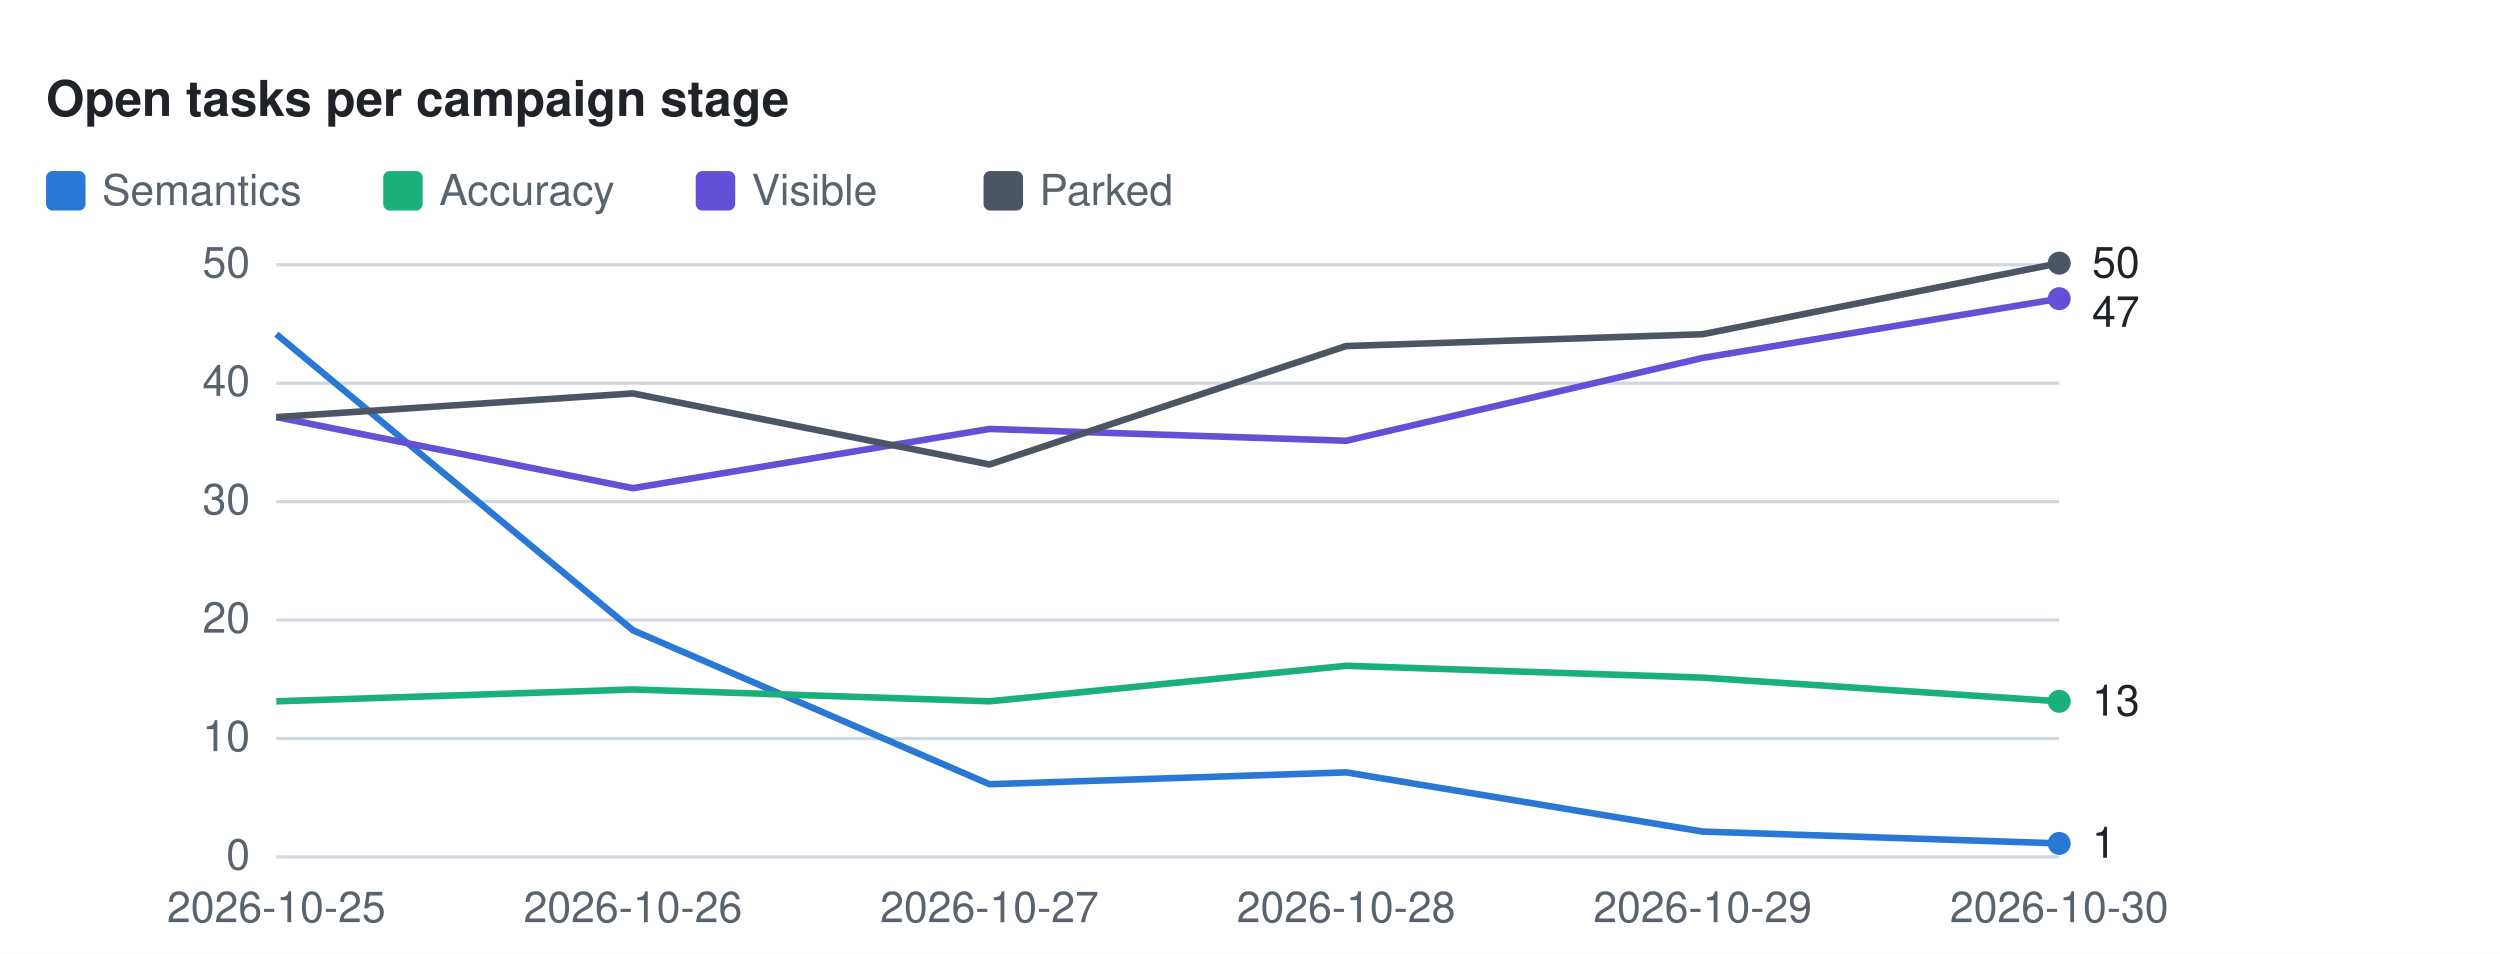
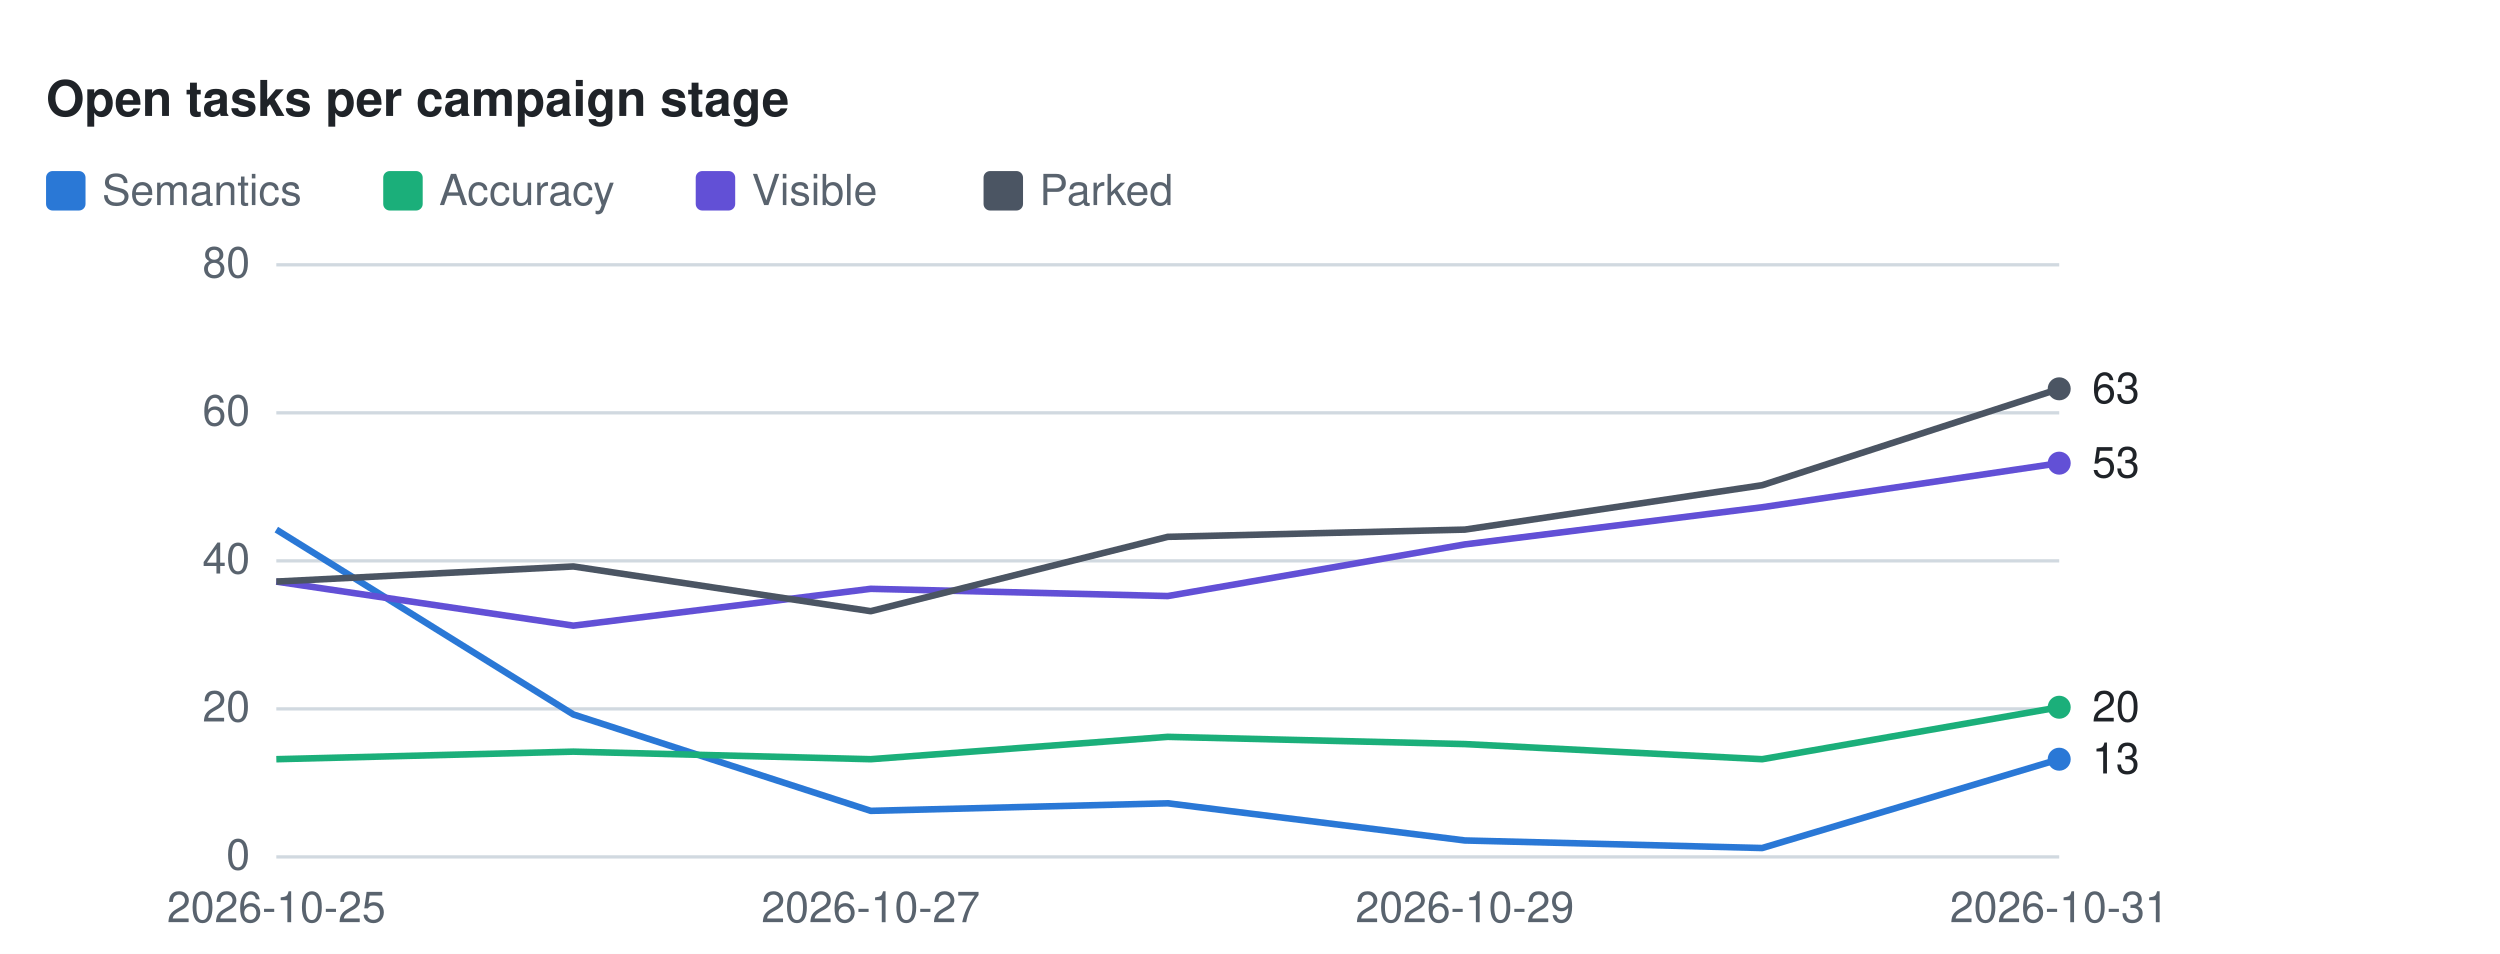
<svg xmlns="http://www.w3.org/2000/svg" width="760" height="290" viewBox="0 0 760 290" role="img" aria-labelledby="t d">
  <style>text{font-family:system-ui,-apple-system,'Segoe UI',Helvetica,Arial,sans-serif;font-size:13px}.title{font-size:15px;font-weight:600}.num{font-variant-numeric:tabular-nums}.bg{fill:#ffffff}.ink{fill:#1f2328}.muted{fill:#59636e}.grid{fill:#d1d9e0}.b-semantics{fill:#2a78d6}.b-accuracy{fill:#1baf7a}.b-visible{fill:#6250d6}.b-parked{fill:#4b5563}.s-semantics{stroke:#2a78d6}.s-accuracy{stroke:#1baf7a}.s-visible{stroke:#6250d6}.s-parked{stroke:#4b5563}@media (prefers-color-scheme: dark){.bg{fill:#0d1117}.ink{fill:#f0f6fc}.muted{fill:#9198a1}.grid{fill:#3d444d}.b-semantics{fill:#3987e5}.b-accuracy{fill:#199e70}.b-visible{fill:#9085e9}.b-parked{fill:#9ca3af}.s-semantics{stroke:#3987e5}.s-accuracy{stroke:#199e70}.s-visible{stroke:#9085e9}.s-parked{stroke:#9ca3af}}</style>
  <rect class="bg" fill="#ffffff" x="0" y="0" width="760" height="290" />
  <g transform="translate(14,14)">
    <text x="0.0" y="16.0" class="ink title" fill="#1f2328" text-anchor="start" dominant-baseline="middle">Open tasks per campaign stage</text>
    <rect class="b-semantics" fill="#2a78d6" x="0.0" y="38" width="12" height="12" rx="2" />
    <text x="17.0" y="44.0" class="muted" fill="#59636e" text-anchor="start" dominant-baseline="middle">Semantics</text>
    <rect class="b-accuracy" fill="#1baf7a" x="102.5" y="38" width="12" height="12" rx="2" />
    <text x="119.5" y="44.0" class="muted" fill="#59636e" text-anchor="start" dominant-baseline="middle">Accuracy</text>
    <rect class="b-visible" fill="#6250d6" x="197.5" y="38" width="12" height="12" rx="2" />
    <text x="214.5" y="44.0" class="muted" fill="#59636e" text-anchor="start" dominant-baseline="middle">Visible</text>
    <rect class="b-parked" fill="#4b5563" x="285.0" y="38" width="12" height="12" rx="2" />
    <text x="302.0" y="44.0" class="muted" fill="#59636e" text-anchor="start" dominant-baseline="middle">Parked</text>
    <rect class="grid" fill="#d1d9e0" x="70" y="246.0" width="542" height="1" />
    <text x="62.0" y="246.0" class="muted num" fill="#59636e" text-anchor="end" dominant-baseline="middle">0</text>
-     <rect class="grid" fill="#d1d9e0" x="70" y="210.0" width="542" height="1" />
-     <text x="62.0" y="210.0" class="muted num" fill="#59636e" text-anchor="end" dominant-baseline="middle">10</text>
-     <rect class="grid" fill="#d1d9e0" x="70" y="174.0" width="542" height="1" />
-     <text x="62.0" y="174.0" class="muted num" fill="#59636e" text-anchor="end" dominant-baseline="middle">20</text>
-     <rect class="grid" fill="#d1d9e0" x="70" y="138.0" width="542" height="1" />
-     <text x="62.0" y="138.0" class="muted num" fill="#59636e" text-anchor="end" dominant-baseline="middle">30</text>
-     <rect class="grid" fill="#d1d9e0" x="70" y="102.0" width="542" height="1" />
-     <text x="62.0" y="102.0" class="muted num" fill="#59636e" text-anchor="end" dominant-baseline="middle">40</text>
+     <rect class="grid" fill="#d1d9e0" x="70" y="201.0" width="542" height="1" />
+     <text x="62.0" y="201.0" class="muted num" fill="#59636e" text-anchor="end" dominant-baseline="middle">20</text>
+     <rect class="grid" fill="#d1d9e0" x="70" y="156.0" width="542" height="1" />
+     <text x="62.0" y="156.0" class="muted num" fill="#59636e" text-anchor="end" dominant-baseline="middle">40</text>
+     <rect class="grid" fill="#d1d9e0" x="70" y="111.0" width="542" height="1" />
+     <text x="62.0" y="111.0" class="muted num" fill="#59636e" text-anchor="end" dominant-baseline="middle">60</text>
    <rect class="grid" fill="#d1d9e0" x="70" y="66.0" width="542" height="1" />
-     <text x="62.0" y="66.0" class="muted num" fill="#59636e" text-anchor="end" dominant-baseline="middle">50</text>
+     <text x="62.0" y="66.0" class="muted num" fill="#59636e" text-anchor="end" dominant-baseline="middle">80</text>
    <text x="70.0" y="262.0" class="muted num" fill="#59636e" text-anchor="middle" dominant-baseline="middle">2026-10-25</text>
-     <text x="178.4" y="262.0" class="muted num" fill="#59636e" text-anchor="middle" dominant-baseline="middle">2026-10-26</text>
-     <text x="286.8" y="262.0" class="muted num" fill="#59636e" text-anchor="middle" dominant-baseline="middle">2026-10-27</text>
-     <text x="395.2" y="262.0" class="muted num" fill="#59636e" text-anchor="middle" dominant-baseline="middle">2026-10-28</text>
-     <text x="503.6" y="262.0" class="muted num" fill="#59636e" text-anchor="middle" dominant-baseline="middle">2026-10-29</text>
-     <text x="612.0" y="262.0" class="muted num" fill="#59636e" text-anchor="middle" dominant-baseline="middle">2026-10-30</text>
-     <polyline class="s-semantics" stroke="#2a78d6" fill="none" stroke-width="2" stroke-linejoin="round" points="70.0,87.6 178.4,177.6 286.8,224.4 395.2,220.8 503.6,238.8 612.0,242.4" />
-     <circle class="b-semantics" fill="#2a78d6" cx="612.0" cy="242.4" r="3.5" />
-     <polyline class="s-accuracy" stroke="#1baf7a" fill="none" stroke-width="2" stroke-linejoin="round" points="70.0,199.2 178.4,195.6 286.8,199.2 395.2,188.4 503.6,192.0 612.0,199.2" />
-     <circle class="b-accuracy" fill="#1baf7a" cx="612.0" cy="199.2" r="3.5" />
-     <polyline class="s-visible" stroke="#6250d6" fill="none" stroke-width="2" stroke-linejoin="round" points="70.0,112.8 178.4,134.4 286.8,116.4 395.2,120.0 503.6,94.8 612.0,76.8" />
-     <circle class="b-visible" fill="#6250d6" cx="612.0" cy="76.8" r="3.5" />
-     <polyline class="s-parked" stroke="#4b5563" fill="none" stroke-width="2" stroke-linejoin="round" points="70.0,112.8 178.4,105.6 286.8,127.2 395.2,91.2 503.6,87.6 612.0,66.0" />
-     <circle class="b-parked" fill="#4b5563" cx="612.0" cy="66.0" r="3.5" />
-     <text x="622.0" y="242.4" class="ink num" fill="#1f2328" text-anchor="start" dominant-baseline="middle">1</text>
-     <text x="622.0" y="199.2" class="ink num" fill="#1f2328" text-anchor="start" dominant-baseline="middle">13</text>
-     <text x="622.0" y="81.0" class="ink num" fill="#1f2328" text-anchor="start" dominant-baseline="middle">47</text>
-     <text x="622.0" y="66.0" class="ink num" fill="#1f2328" text-anchor="start" dominant-baseline="middle">50</text>
+     <text x="250.7" y="262.0" class="muted num" fill="#59636e" text-anchor="middle" dominant-baseline="middle">2026-10-27</text>
+     <text x="431.3" y="262.0" class="muted num" fill="#59636e" text-anchor="middle" dominant-baseline="middle">2026-10-29</text>
+     <text x="612.0" y="262.0" class="muted num" fill="#59636e" text-anchor="middle" dominant-baseline="middle">2026-10-31</text>
+     <polyline class="s-semantics" stroke="#2a78d6" fill="none" stroke-width="2" stroke-linejoin="round" points="70.0,147.0 160.3,203.2 250.7,232.5 341.0,230.2 431.3,241.5 521.7,243.8 612.0,216.8" />
+     <circle class="b-semantics" fill="#2a78d6" cx="612.0" cy="216.8" r="3.5" />
+     <polyline class="s-accuracy" stroke="#1baf7a" fill="none" stroke-width="2" stroke-linejoin="round" points="70.0,216.8 160.3,214.5 250.7,216.8 341.0,210.0 431.3,212.2 521.7,216.8 612.0,201.0" />
+     <circle class="b-accuracy" fill="#1baf7a" cx="612.0" cy="201.0" r="3.5" />
+     <polyline class="s-visible" stroke="#6250d6" fill="none" stroke-width="2" stroke-linejoin="round" points="70.0,162.8 160.3,176.2 250.7,165.0 341.0,167.2 431.3,151.5 521.7,140.2 612.0,126.8" />
+     <circle class="b-visible" fill="#6250d6" cx="612.0" cy="126.8" r="3.5" />
+     <polyline class="s-parked" stroke="#4b5563" fill="none" stroke-width="2" stroke-linejoin="round" points="70.0,162.8 160.3,158.2 250.7,171.8 341.0,149.2 431.3,147.0 521.7,133.5 612.0,104.2" />
+     <circle class="b-parked" fill="#4b5563" cx="612.0" cy="104.2" r="3.5" />
+     <text x="622.0" y="216.8" class="ink num" fill="#1f2328" text-anchor="start" dominant-baseline="middle">13</text>
+     <text x="622.0" y="201.0" class="ink num" fill="#1f2328" text-anchor="start" dominant-baseline="middle">20</text>
+     <text x="622.0" y="126.8" class="ink num" fill="#1f2328" text-anchor="start" dominant-baseline="middle">53</text>
+     <text x="622.0" y="104.2" class="ink num" fill="#1f2328" text-anchor="start" dominant-baseline="middle">63</text>
  </g>
</svg>
